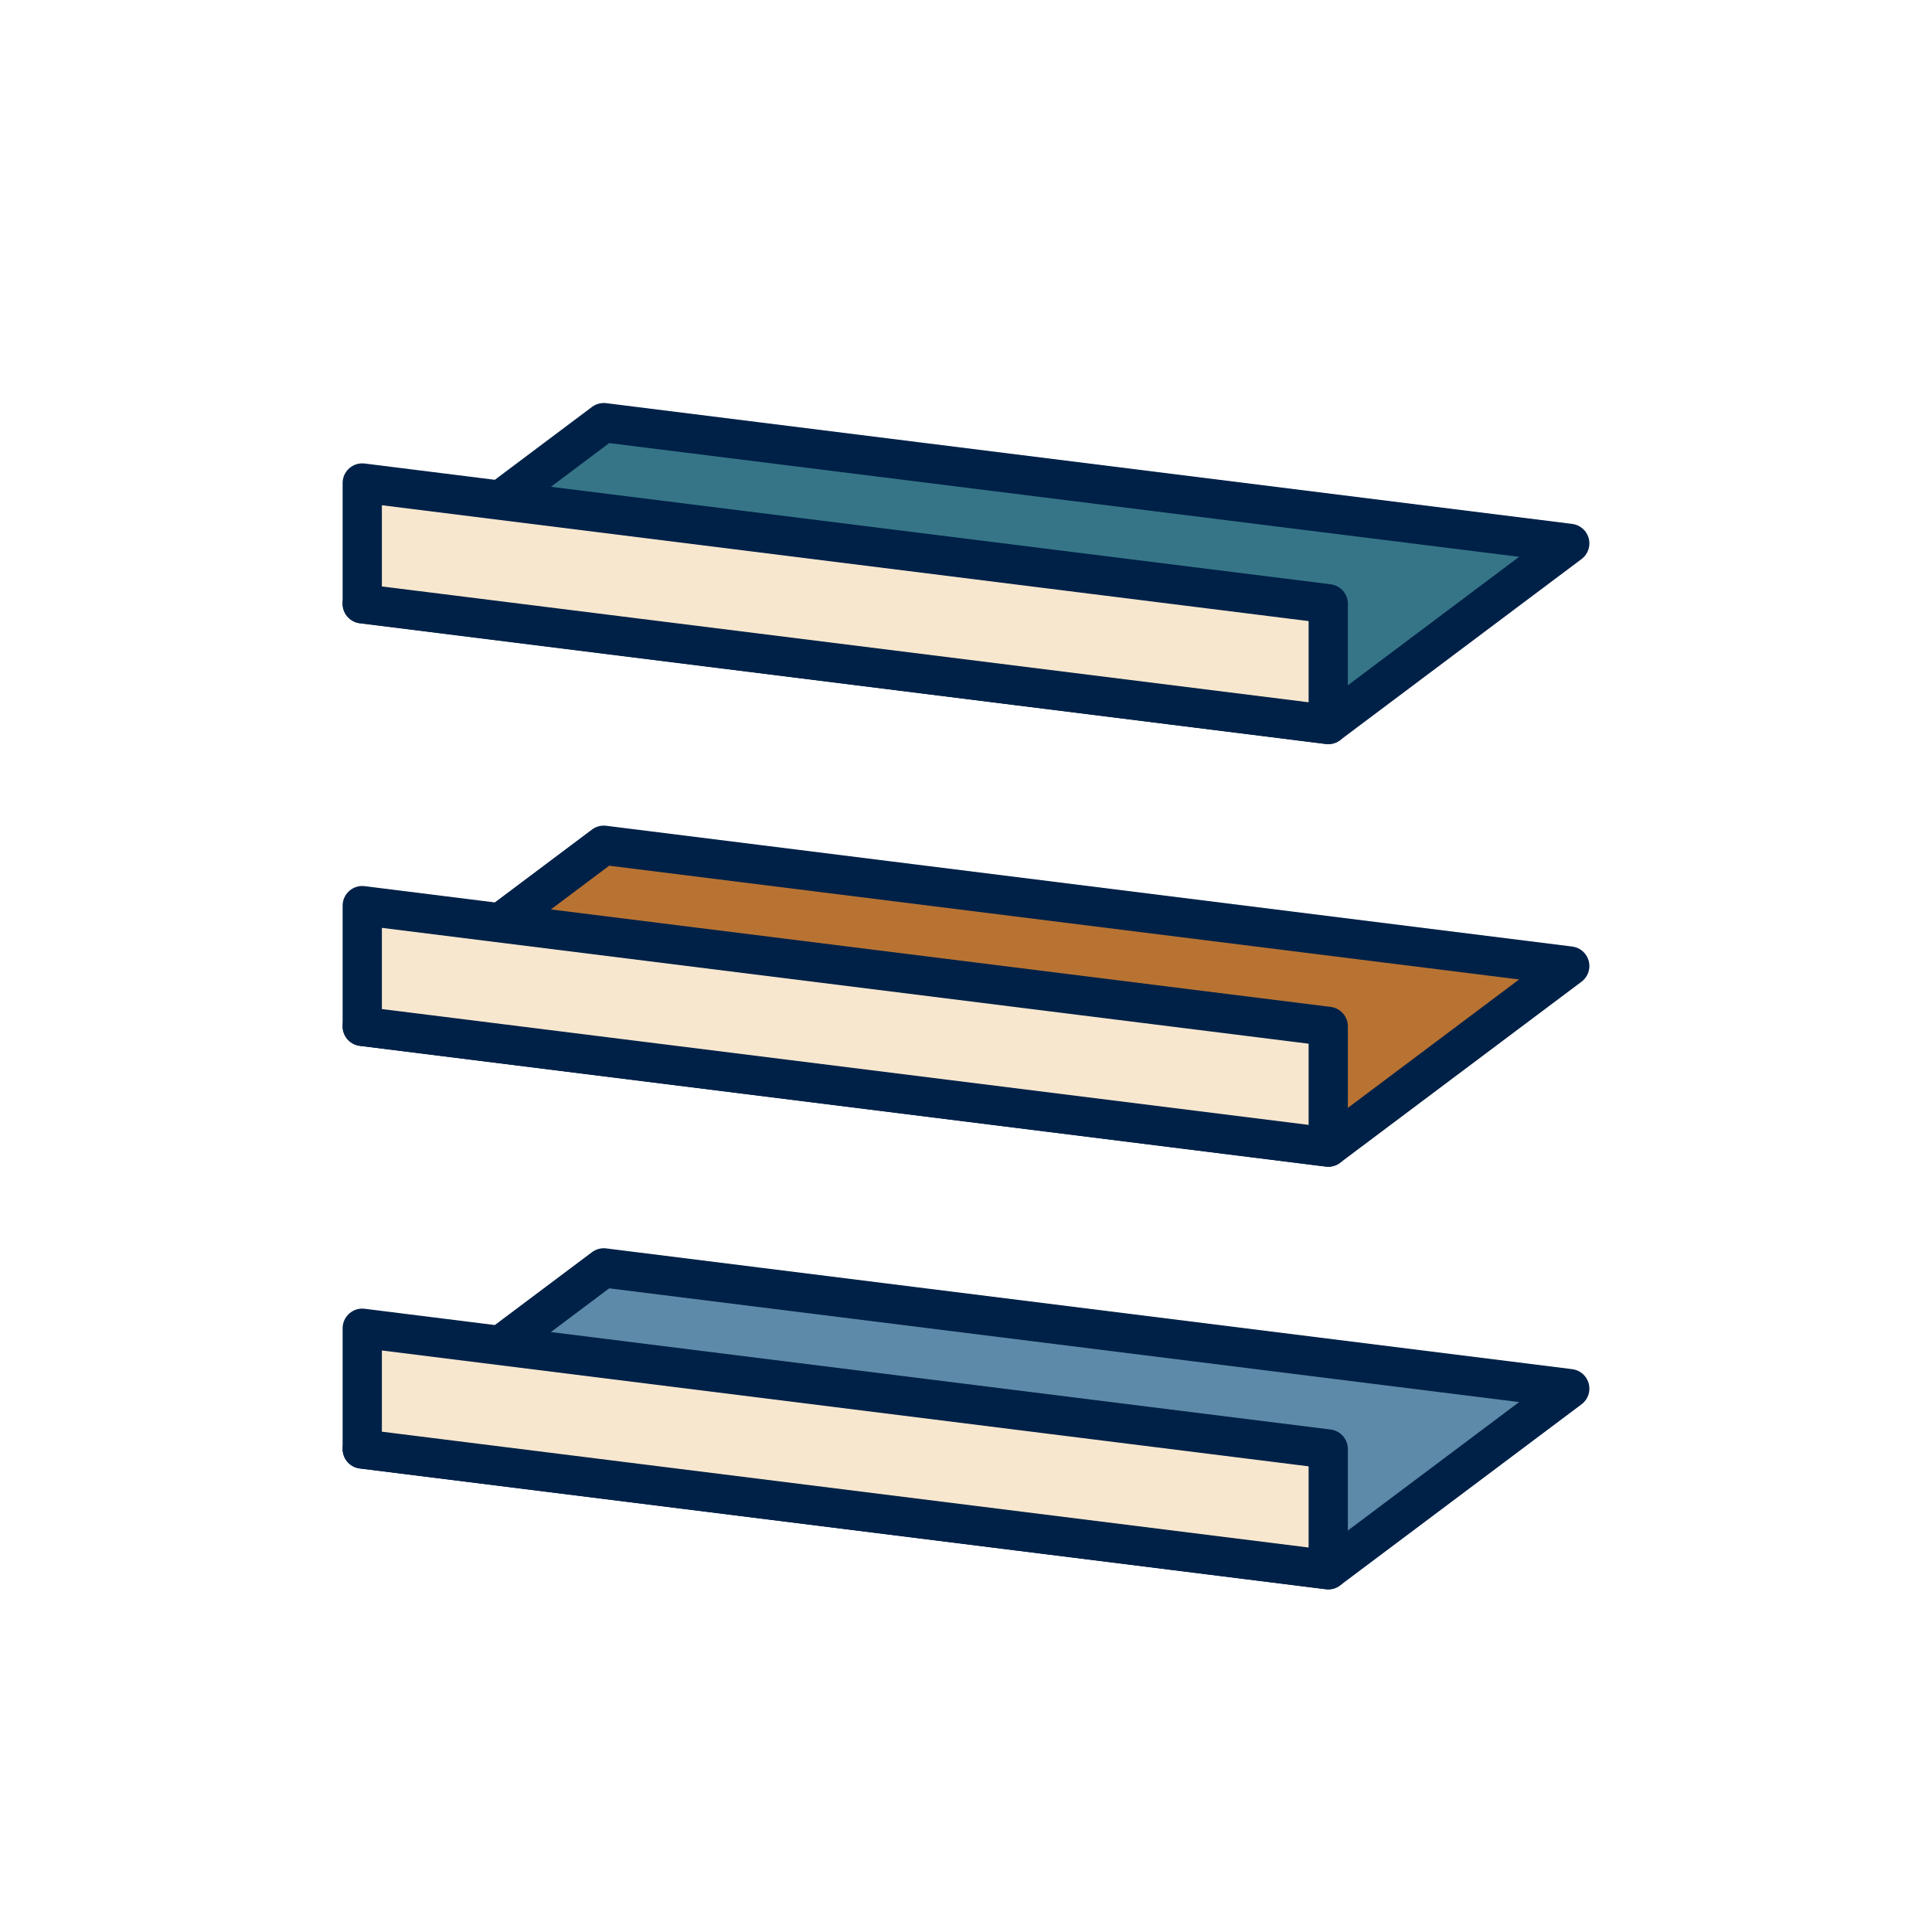
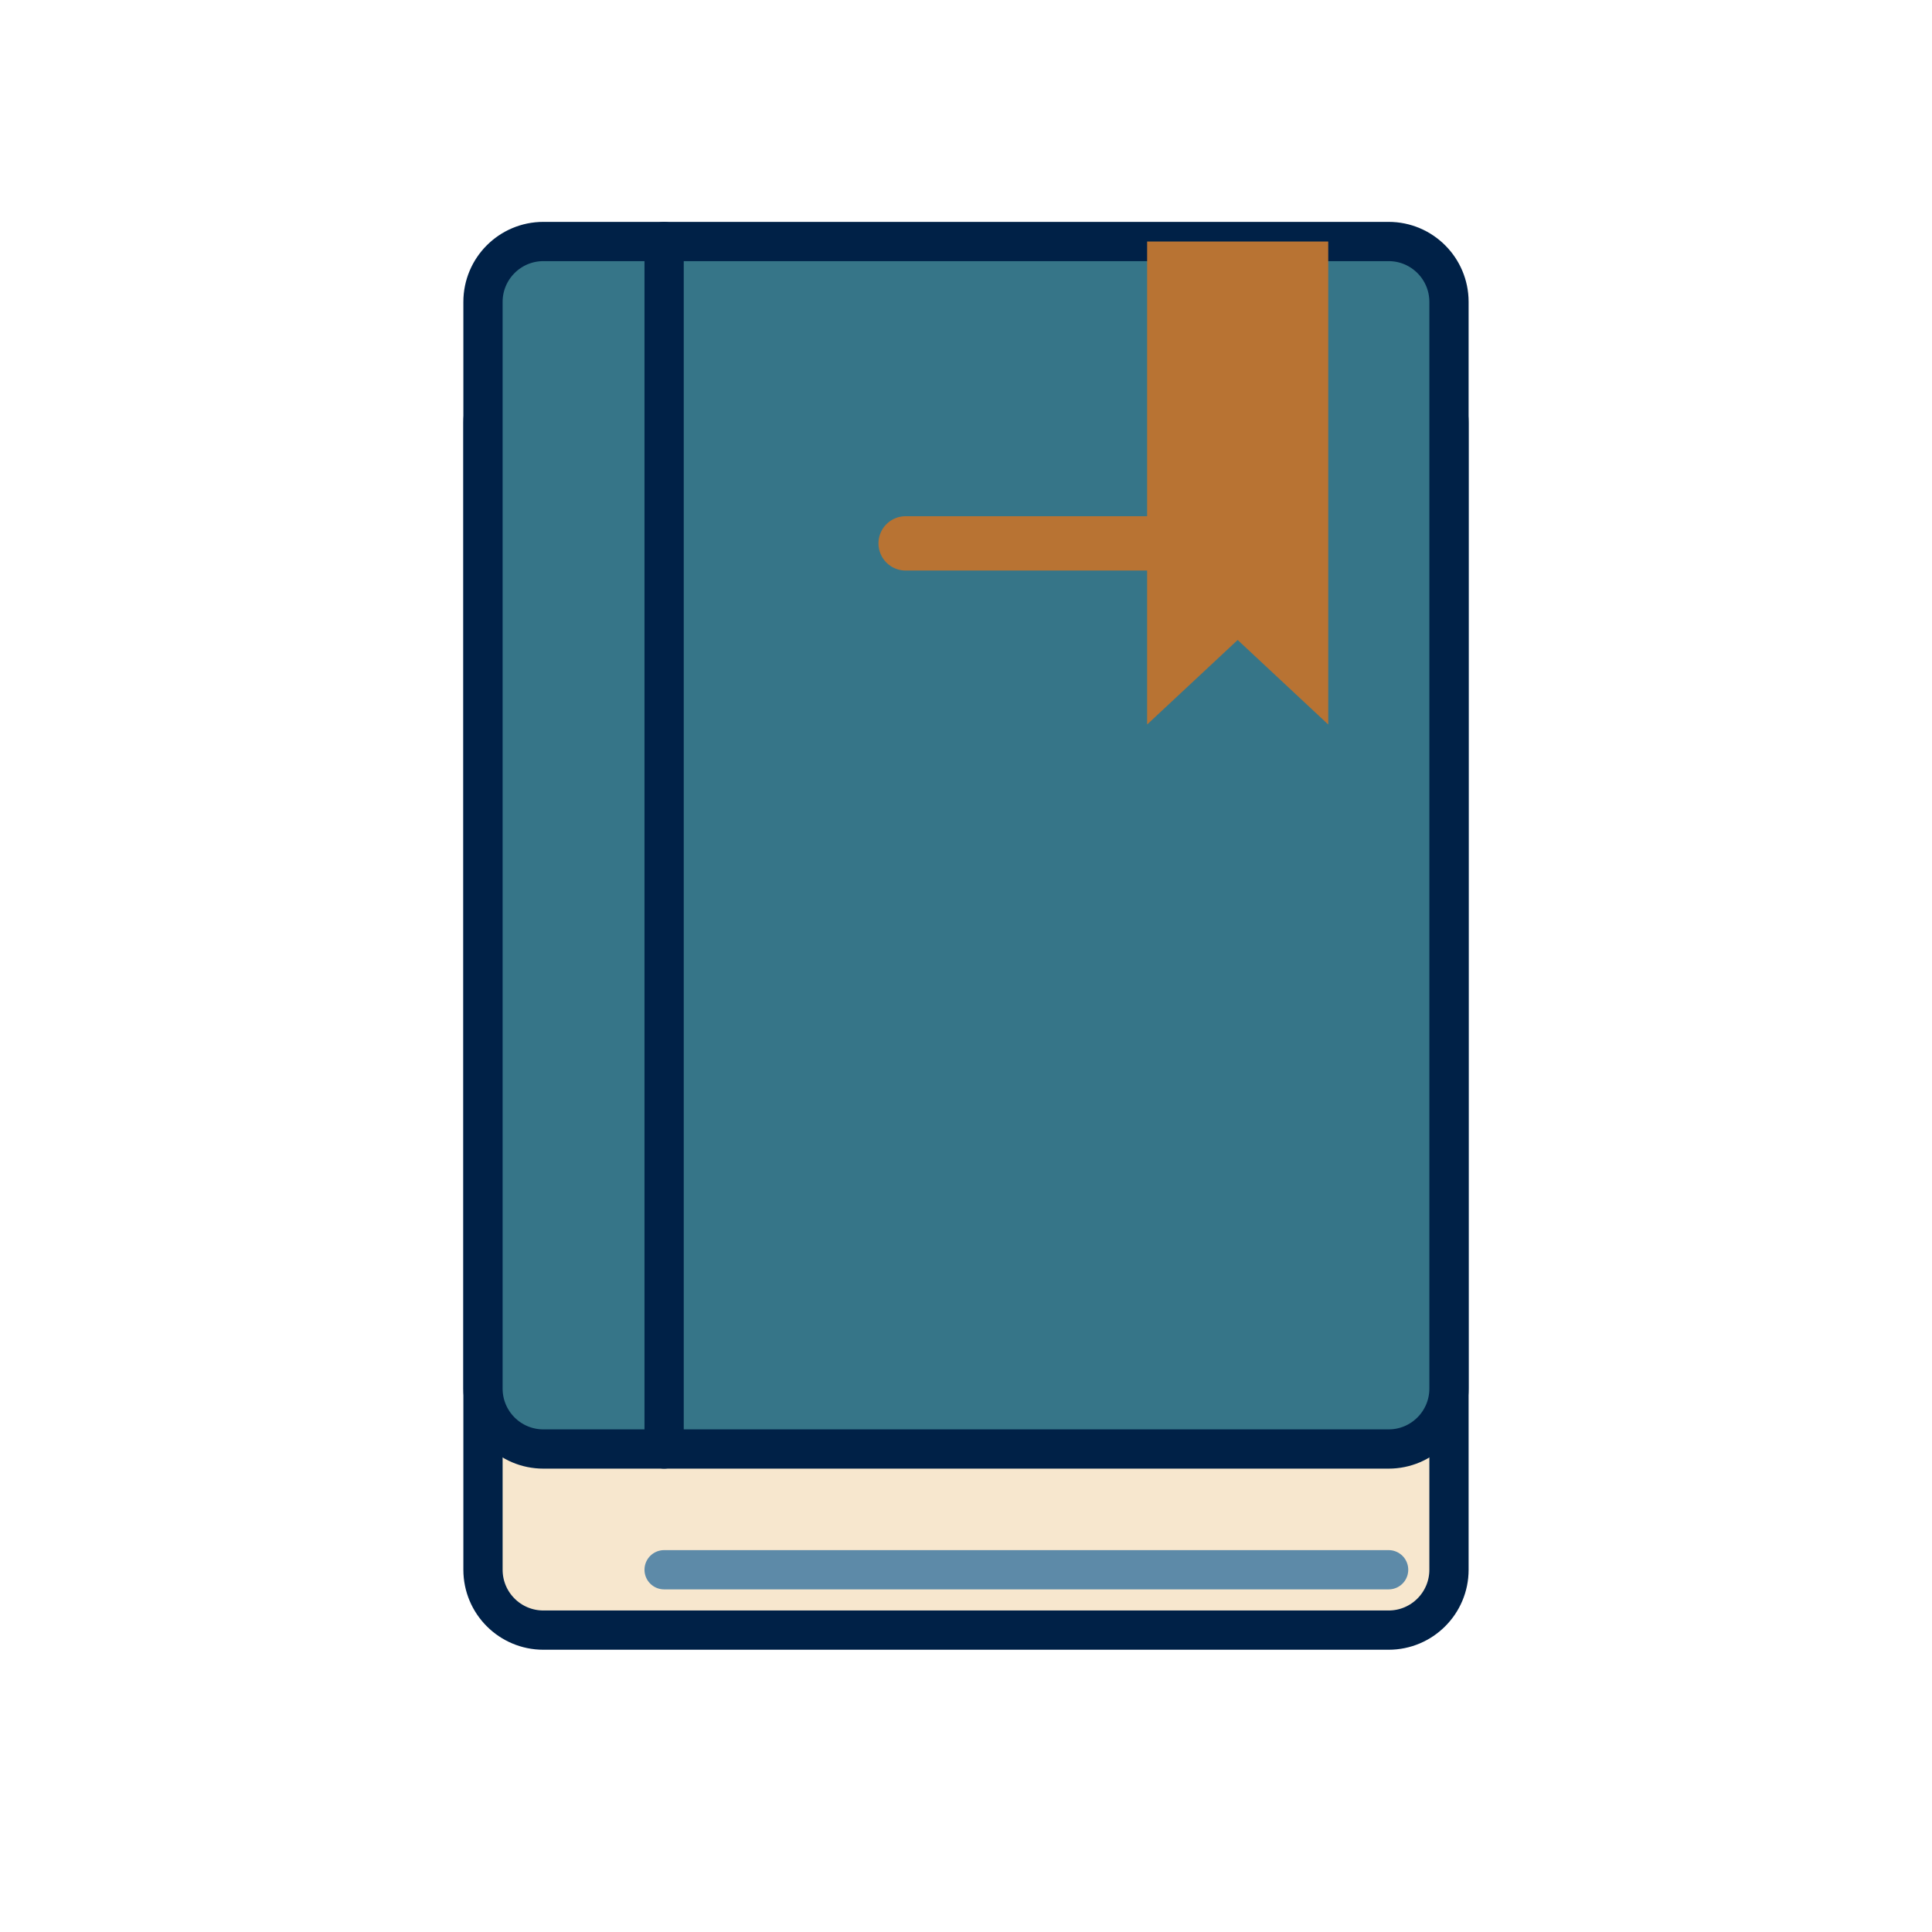
<svg xmlns="http://www.w3.org/2000/svg" version="1.1" width="90.709" height="90.709" viewBox="0 0 90.709 90.709">
-   <path transform="matrix(1,0,0,-1,14.944,21.918)" d="M2.064-46.114 47.418-51.783 58.757-43.279 13.403-37.61Z" fill="#5d8aa8" />
-   <path transform="matrix(1,0,0,-1,14.944,21.918)" stroke-width="1.843" stroke-linecap="round" stroke-linejoin="round" fill="none" stroke="#002147" d="M2.064-46.114 47.418-51.783 58.757-43.279 13.403-37.61Z" />
-   <path transform="matrix(1,0,0,-1,14.944,21.918)" d="M2.064-40.444 47.418-46.114V-51.783L2.064-46.114Z" fill="#f7e7ce" />
-   <path transform="matrix(1,0,0,-1,14.944,21.918)" stroke-width="1.843" stroke-linecap="round" stroke-linejoin="round" fill="none" stroke="#002147" d="M2.064-40.444 47.418-46.114V-51.783L2.064-46.114Z" />
-   <path transform="matrix(1,0,0,-1,14.944,21.918)" d="M2.064-26.271 47.418-31.94 58.757-23.437 13.403-17.767Z" fill="#b87333" />
-   <path transform="matrix(1,0,0,-1,14.944,21.918)" stroke-width="1.843" stroke-linecap="round" stroke-linejoin="round" fill="none" stroke="#002147" d="M2.064-26.271 47.418-31.94 58.757-23.437 13.403-17.767Z" />
-   <path transform="matrix(1,0,0,-1,14.944,21.918)" d="M2.064-20.602 47.418-26.271V-31.94L2.064-26.271Z" fill="#f7e7ce" />
-   <path transform="matrix(1,0,0,-1,14.944,21.918)" stroke-width="1.843" stroke-linecap="round" stroke-linejoin="round" fill="none" stroke="#002147" d="M2.064-20.602 47.418-26.271V-31.94L2.064-26.271Z" />
-   <path transform="matrix(1,0,0,-1,14.944,21.918)" d="M2.064-6.429 47.418-12.098 58.757-3.594 13.403 2.075Z" fill="#367588" />
-   <path transform="matrix(1,0,0,-1,14.944,21.918)" stroke-width="1.843" stroke-linecap="round" stroke-linejoin="round" fill="none" stroke="#002147" d="M2.064-6.429 47.418-12.098 58.757-3.594 13.403 2.075Z" />
-   <path transform="matrix(1,0,0,-1,14.944,21.918)" d="M2.064-.759 47.418-6.429V-12.098L2.064-6.429Z" fill="#f7e7ce" />
-   <path transform="matrix(1,0,0,-1,14.944,21.918)" stroke-width="1.843" stroke-linecap="round" stroke-linejoin="round" fill="none" stroke="#002147" d="M2.064-.759 47.418-6.429V-12.098L2.064-6.429Z" />
+   <path transform="matrix(1,0,0,-1,14.944,21.918)" d="M7.733-51.783V2.075C7.733 3.641 9.002 4.91 10.568 4.91H50.253C51.818 4.91 53.087 3.641 53.087 2.075V-51.783C53.087-53.348 51.818-54.617 50.253-54.617H10.568C9.002-54.617 7.733-53.348 7.733-51.783ZM53.087 4.91" fill="#f7e7ce" />
+   <path transform="matrix(1,0,0,-1,14.944,21.918)" stroke-width="1.843" stroke-linecap="round" stroke-linejoin="round" fill="none" stroke="#002147" d="M7.733-51.783V2.075C7.733 3.641 9.002 4.91 10.568 4.91H50.253C51.818 4.91 53.087 3.641 53.087 2.075V-51.783C53.087-53.348 51.818-54.617 50.253-54.617H10.568C9.002-54.617 7.733-53.348 7.733-51.783ZM53.087 4.91" />
+   <path transform="matrix(1,0,0,-1,14.944,21.918)" d="M7.733-43.279V7.744C7.733 9.31 9.002 10.579 10.568 10.579H50.253C51.818 10.579 53.087 9.31 53.087 7.744V-43.279C53.087-44.844 51.818-46.114 50.253-46.114H10.568C9.002-46.114 7.733-44.844 7.733-43.279ZM53.087 10.579" fill="#367588" />
+   <path transform="matrix(1,0,0,-1,14.944,21.918)" stroke-width="1.843" stroke-linecap="round" stroke-linejoin="round" fill="none" stroke="#002147" d="M7.733-43.279V7.744C7.733 9.31 9.002 10.579 10.568 10.579H50.253C51.818 10.579 53.087 9.31 53.087 7.744V-43.279C53.087-44.844 51.818-46.114 50.253-46.114H10.568C9.002-46.114 7.733-44.844 7.733-43.279ZM53.087 10.579" />
+   <path transform="matrix(1,0,0,-1,14.944,21.918)" stroke-width="1.843" stroke-linecap="round" stroke-linejoin="round" fill="none" stroke="#002147" d="M16.237-46.114V10.579" />
+   <path transform="matrix(1,0,0,-1,14.944,21.918)" stroke-width="2.551" stroke-linecap="round" stroke-linejoin="round" fill="none" stroke="#b87333" d="M27.576-3.594H44.584" />
+   <path transform="matrix(1,0,0,-1,14.944,21.918)" stroke-width="1.843" stroke-linecap="round" stroke-linejoin="round" fill="none" stroke="#5d8aa8" d="M16.237-51.783H50.253" />
+   <path transform="matrix(1,0,0,-1,14.944,21.918)" d="M38.914 10.579V-12.098L43.166-8.13 47.418-12.098V10.579Z" fill="#b87333" />
</svg>
